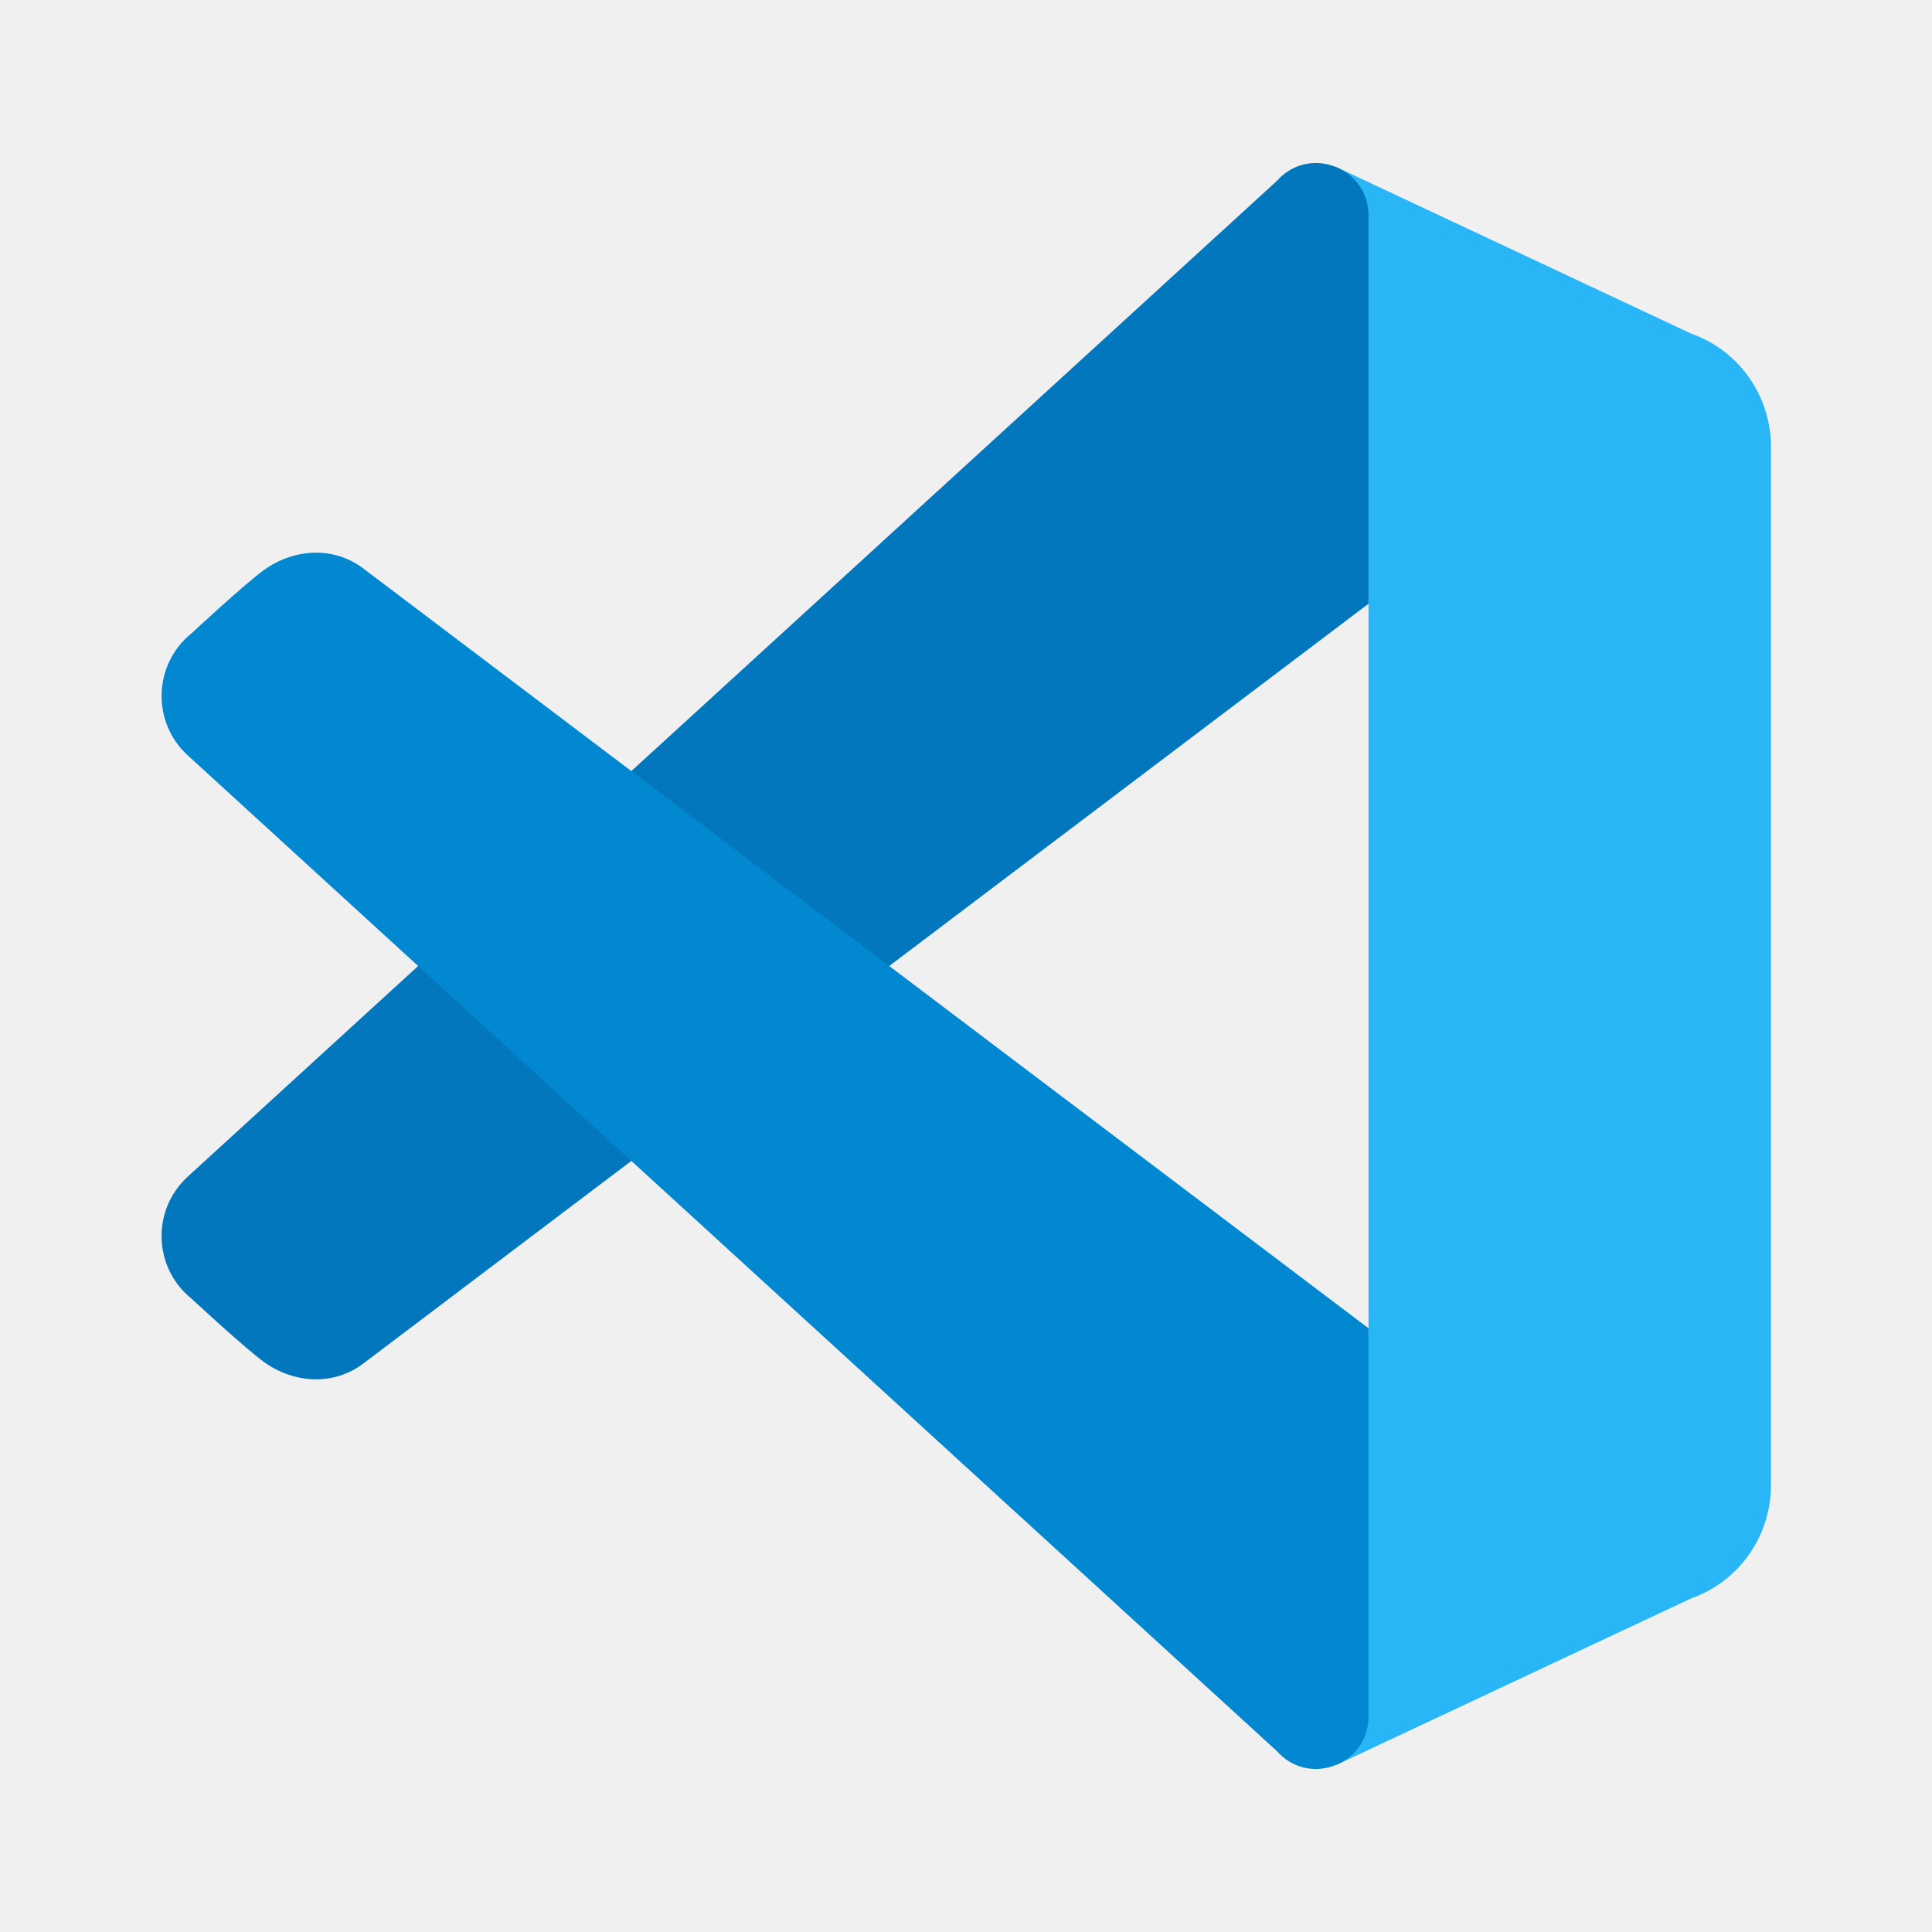
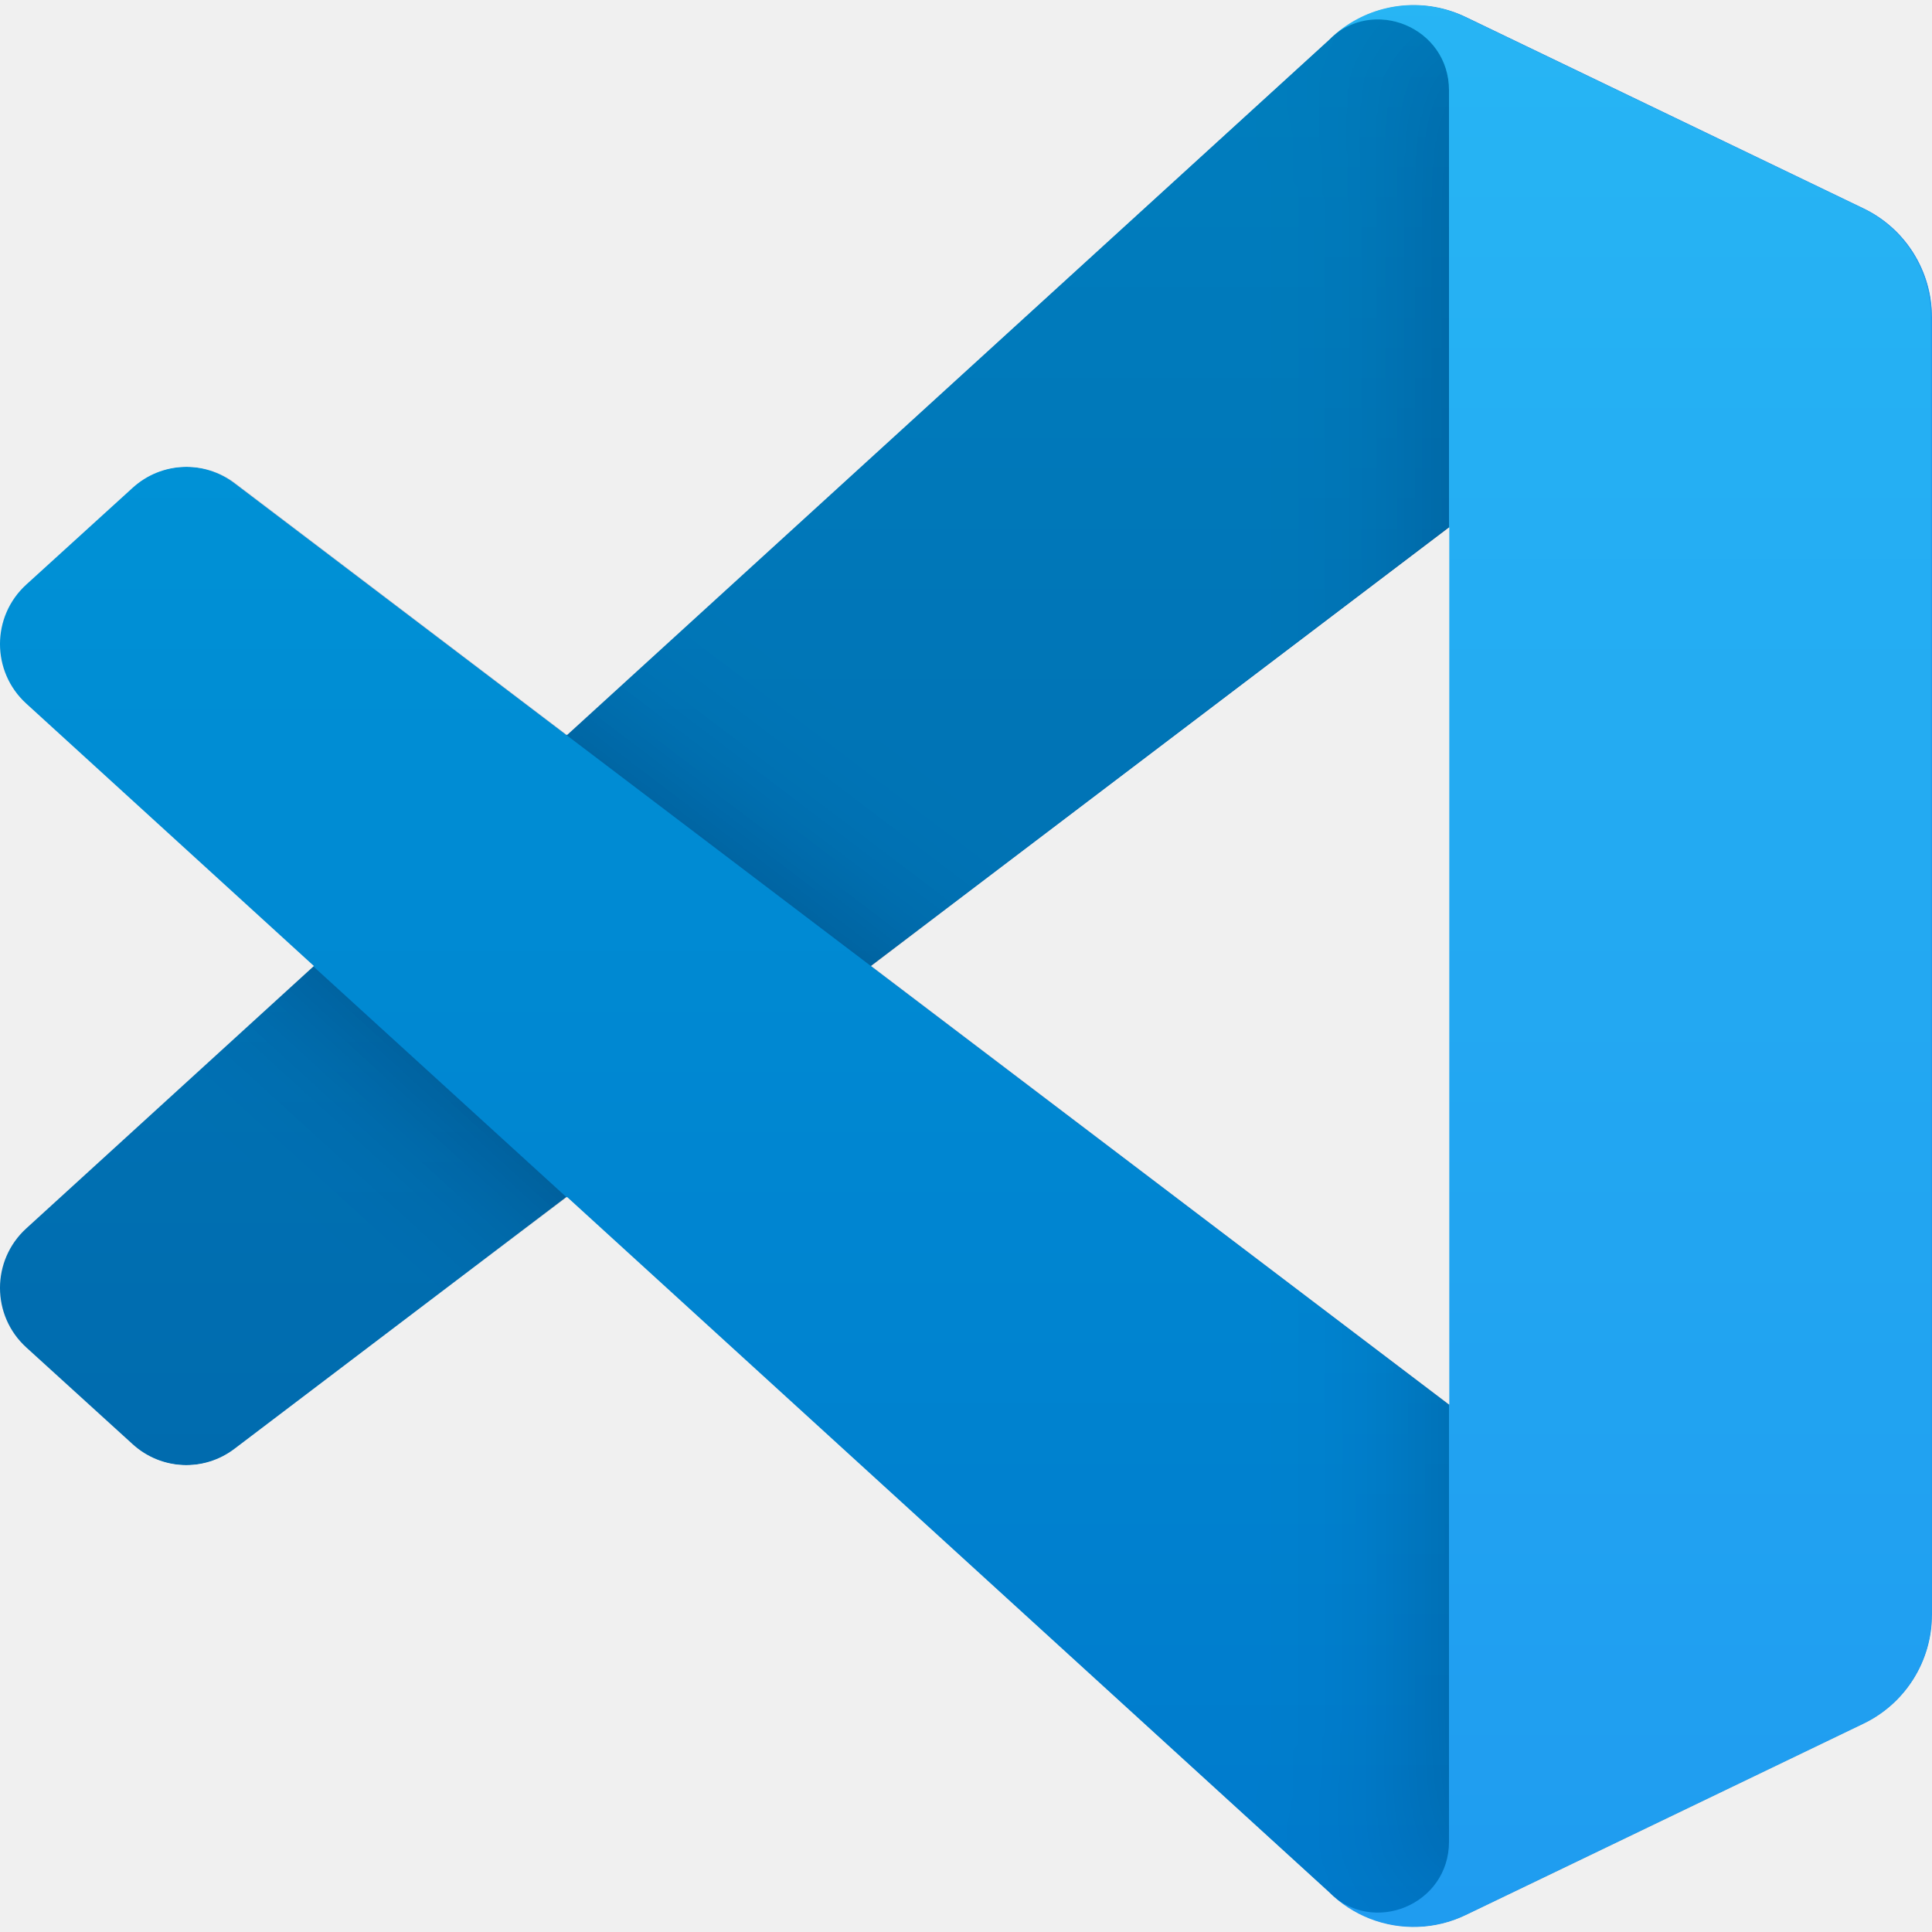
- <svg xmlns="http://www.w3.org/2000/svg" viewBox="0 0 48 48" width="96px" height="96px">
-   <path fill="#29b6f6" d="M44,11.11v25.78c0,1.27-0.79,2.4-1.98,2.82l-8.82,4.14L34,33V15L33.2,4.15l8.82,4.14 C43.21,8.71,44,9.84,44,11.11z" />
-   <path fill="#0277bd" d="M9,33.896L34,15V5.353c0-1.198-1.482-1.758-2.275-0.86L4.658,29.239 c-0.9,0.83-0.849,2.267,0.107,3.032c0,0,1.324,1.232,1.803,1.574C7.304,34.37,8.271,34.43,9,33.896z" />
-   <path fill="#0288d1" d="M9,14.104L34,33v9.647c0,1.198-1.482,1.758-2.275,0.86L4.658,18.761 c-0.9-0.83-0.849-2.267,0.107-3.032c0,0,1.324-1.232,1.803-1.574C7.304,13.63,8.271,13.57,9,14.104z" />
+ <svg xmlns="http://www.w3.org/2000/svg" width="100" height="100" viewBox="0 0 100 100" fill="none">
+   <mask id="mask0" mask-type="alpha" maskUnits="userSpaceOnUse" x="0" y="0" width="100" height="100">
+     <path fill-rule="evenodd" clip-rule="evenodd" d="M70.912 99.317C72.487 99.931 74.283 99.891 75.873 99.126L96.461 89.22C98.624 88.179 100 85.989 100 83.587V16.413C100 14.011 98.624 11.822 96.461 10.781L75.873 0.874C73.786 -0.13 71.345 0.116 69.513 1.447C69.252 1.637 69.003 1.849 68.769 2.083L29.355 38.041L12.187 25.01C10.589 23.797 8.354 23.896 6.869 25.246L1.363 30.255C-0.453 31.906 -0.455 34.763 1.359 36.417L16.247 50L1.359 63.583C-0.455 65.237 -0.453 68.094 1.363 69.745L6.869 74.754C8.354 76.104 10.589 76.204 12.187 74.99L29.355 61.959L68.769 97.917C69.392 98.541 70.125 99.01 70.912 99.317ZM75.015 27.299L45.109 50L75.015 72.701V27.299Z" fill="white" />
+   </mask>
+   <g mask="url(#mask0)">
+     <path d="M96.461 10.796L75.857 0.876C73.472 -0.273 70.622 0.212 68.75 2.083L1.299 63.583C-0.516 65.237 -0.514 68.094 1.303 69.745L6.813 74.754C8.298 76.104 10.535 76.204 12.134 74.99L93.361 13.37C96.086 11.303 100 13.246 100 16.667V16.427C100 14.027 98.625 11.838 96.461 10.796Z" fill="#0065A9" />
+     <g filter="url(#filter0_d)">
+       <path d="M96.461 89.204L75.857 99.124C73.472 100.273 70.622 99.788 68.75 97.917L1.299 36.417C-0.516 34.763 -0.514 31.906 1.303 30.255L6.813 25.246C8.298 23.896 10.535 23.796 12.134 25.009L93.361 86.63C96.086 88.697 100 86.754 100 83.333V83.573C100 85.974 98.625 88.162 96.461 89.204Z" fill="#007ACC" />
+     </g>
+     <g filter="url(#filter1_d)">
+       <path d="M75.858 99.126C73.472 100.274 70.622 99.788 68.75 97.917C71.056 100.223 75 98.59 75 95.328V4.672C75 1.41 71.056 -0.223 68.75 2.083C70.622 0.211 73.472 -0.274 75.858 0.874L96.459 10.781C98.623 11.822 100 14.011 100 16.413V83.587C100 85.989 98.623 88.179 96.459 89.22L75.858 99.126Z" fill="#1F9CF0" />
+     </g>
+     <g style="mix-blend-mode:overlay" opacity="0.25">
+       <path fill-rule="evenodd" clip-rule="evenodd" d="M70.851 99.317C72.426 99.931 74.222 99.891 75.812 99.126L96.4 89.22C98.563 88.179 99.939 85.989 99.939 83.587V16.413C99.939 14.011 98.564 11.822 96.4 10.781L75.812 0.874C73.725 -0.13 71.284 0.116 69.453 1.447C69.191 1.637 68.942 1.849 68.708 2.083L29.294 38.041L12.126 25.01C10.528 23.796 8.293 23.896 6.809 25.246L1.302 30.255C-0.513 31.906 -0.515 34.763 1.298 36.417L16.186 50L1.298 63.583C-0.515 65.237 -0.513 68.094 1.302 69.745L6.809 74.754C8.293 76.104 10.528 76.204 12.126 74.99L29.294 61.959L68.708 97.917C69.332 98.54 70.064 99.01 70.851 99.317ZM74.954 27.299L45.048 50L74.954 72.701V27.299Z" fill="url(#paint0_linear)" />
+     </g>
+   </g>
+   <defs>
+     <filter id="filter0_d" x="-8.394" y="15.829" width="116.727" height="92.246" filterUnits="userSpaceOnUse" color-interpolation-filters="sRGB">
+       <feFlood flood-opacity="0" result="BackgroundImageFix" />
+       <feColorMatrix in="SourceAlpha" type="matrix" values="0 0 0 0 0 0 0 0 0 0 0 0 0 0 0 0 0 0 127 0" />
+       <feOffset />
+       <feGaussianBlur stdDeviation="4.167" />
+       <feColorMatrix type="matrix" values="0 0 0 0 0 0 0 0 0 0 0 0 0 0 0 0 0 0 0.25 0" />
+       <feBlend mode="overlay" in2="BackgroundImageFix" result="effect1_dropShadow" />
+       <feBlend mode="normal" in="SourceGraphic" in2="effect1_dropShadow" result="shape" />
+     </filter>
+     <filter id="filter1_d" x="60.417" y="-8.076" width="47.917" height="116.151" filterUnits="userSpaceOnUse" color-interpolation-filters="sRGB">
+       <feFlood flood-opacity="0" result="BackgroundImageFix" />
+       <feColorMatrix in="SourceAlpha" type="matrix" values="0 0 0 0 0 0 0 0 0 0 0 0 0 0 0 0 0 0 127 0" />
+       <feOffset />
+       <feGaussianBlur stdDeviation="4.167" />
+       <feColorMatrix type="matrix" values="0 0 0 0 0 0 0 0 0 0 0 0 0 0 0 0 0 0 0.25 0" />
+       <feBlend mode="overlay" in2="BackgroundImageFix" result="effect1_dropShadow" />
+       <feBlend mode="normal" in="SourceGraphic" in2="effect1_dropShadow" result="shape" />
+     </filter>
+     <linearGradient id="paint0_linear" x1="49.939" y1="0.258" x2="49.939" y2="99.742" gradientUnits="userSpaceOnUse">
+       <stop stop-color="white" />
+       <stop offset="1" stop-color="white" stop-opacity="0" />
+     </linearGradient>
+   </defs>
</svg>
